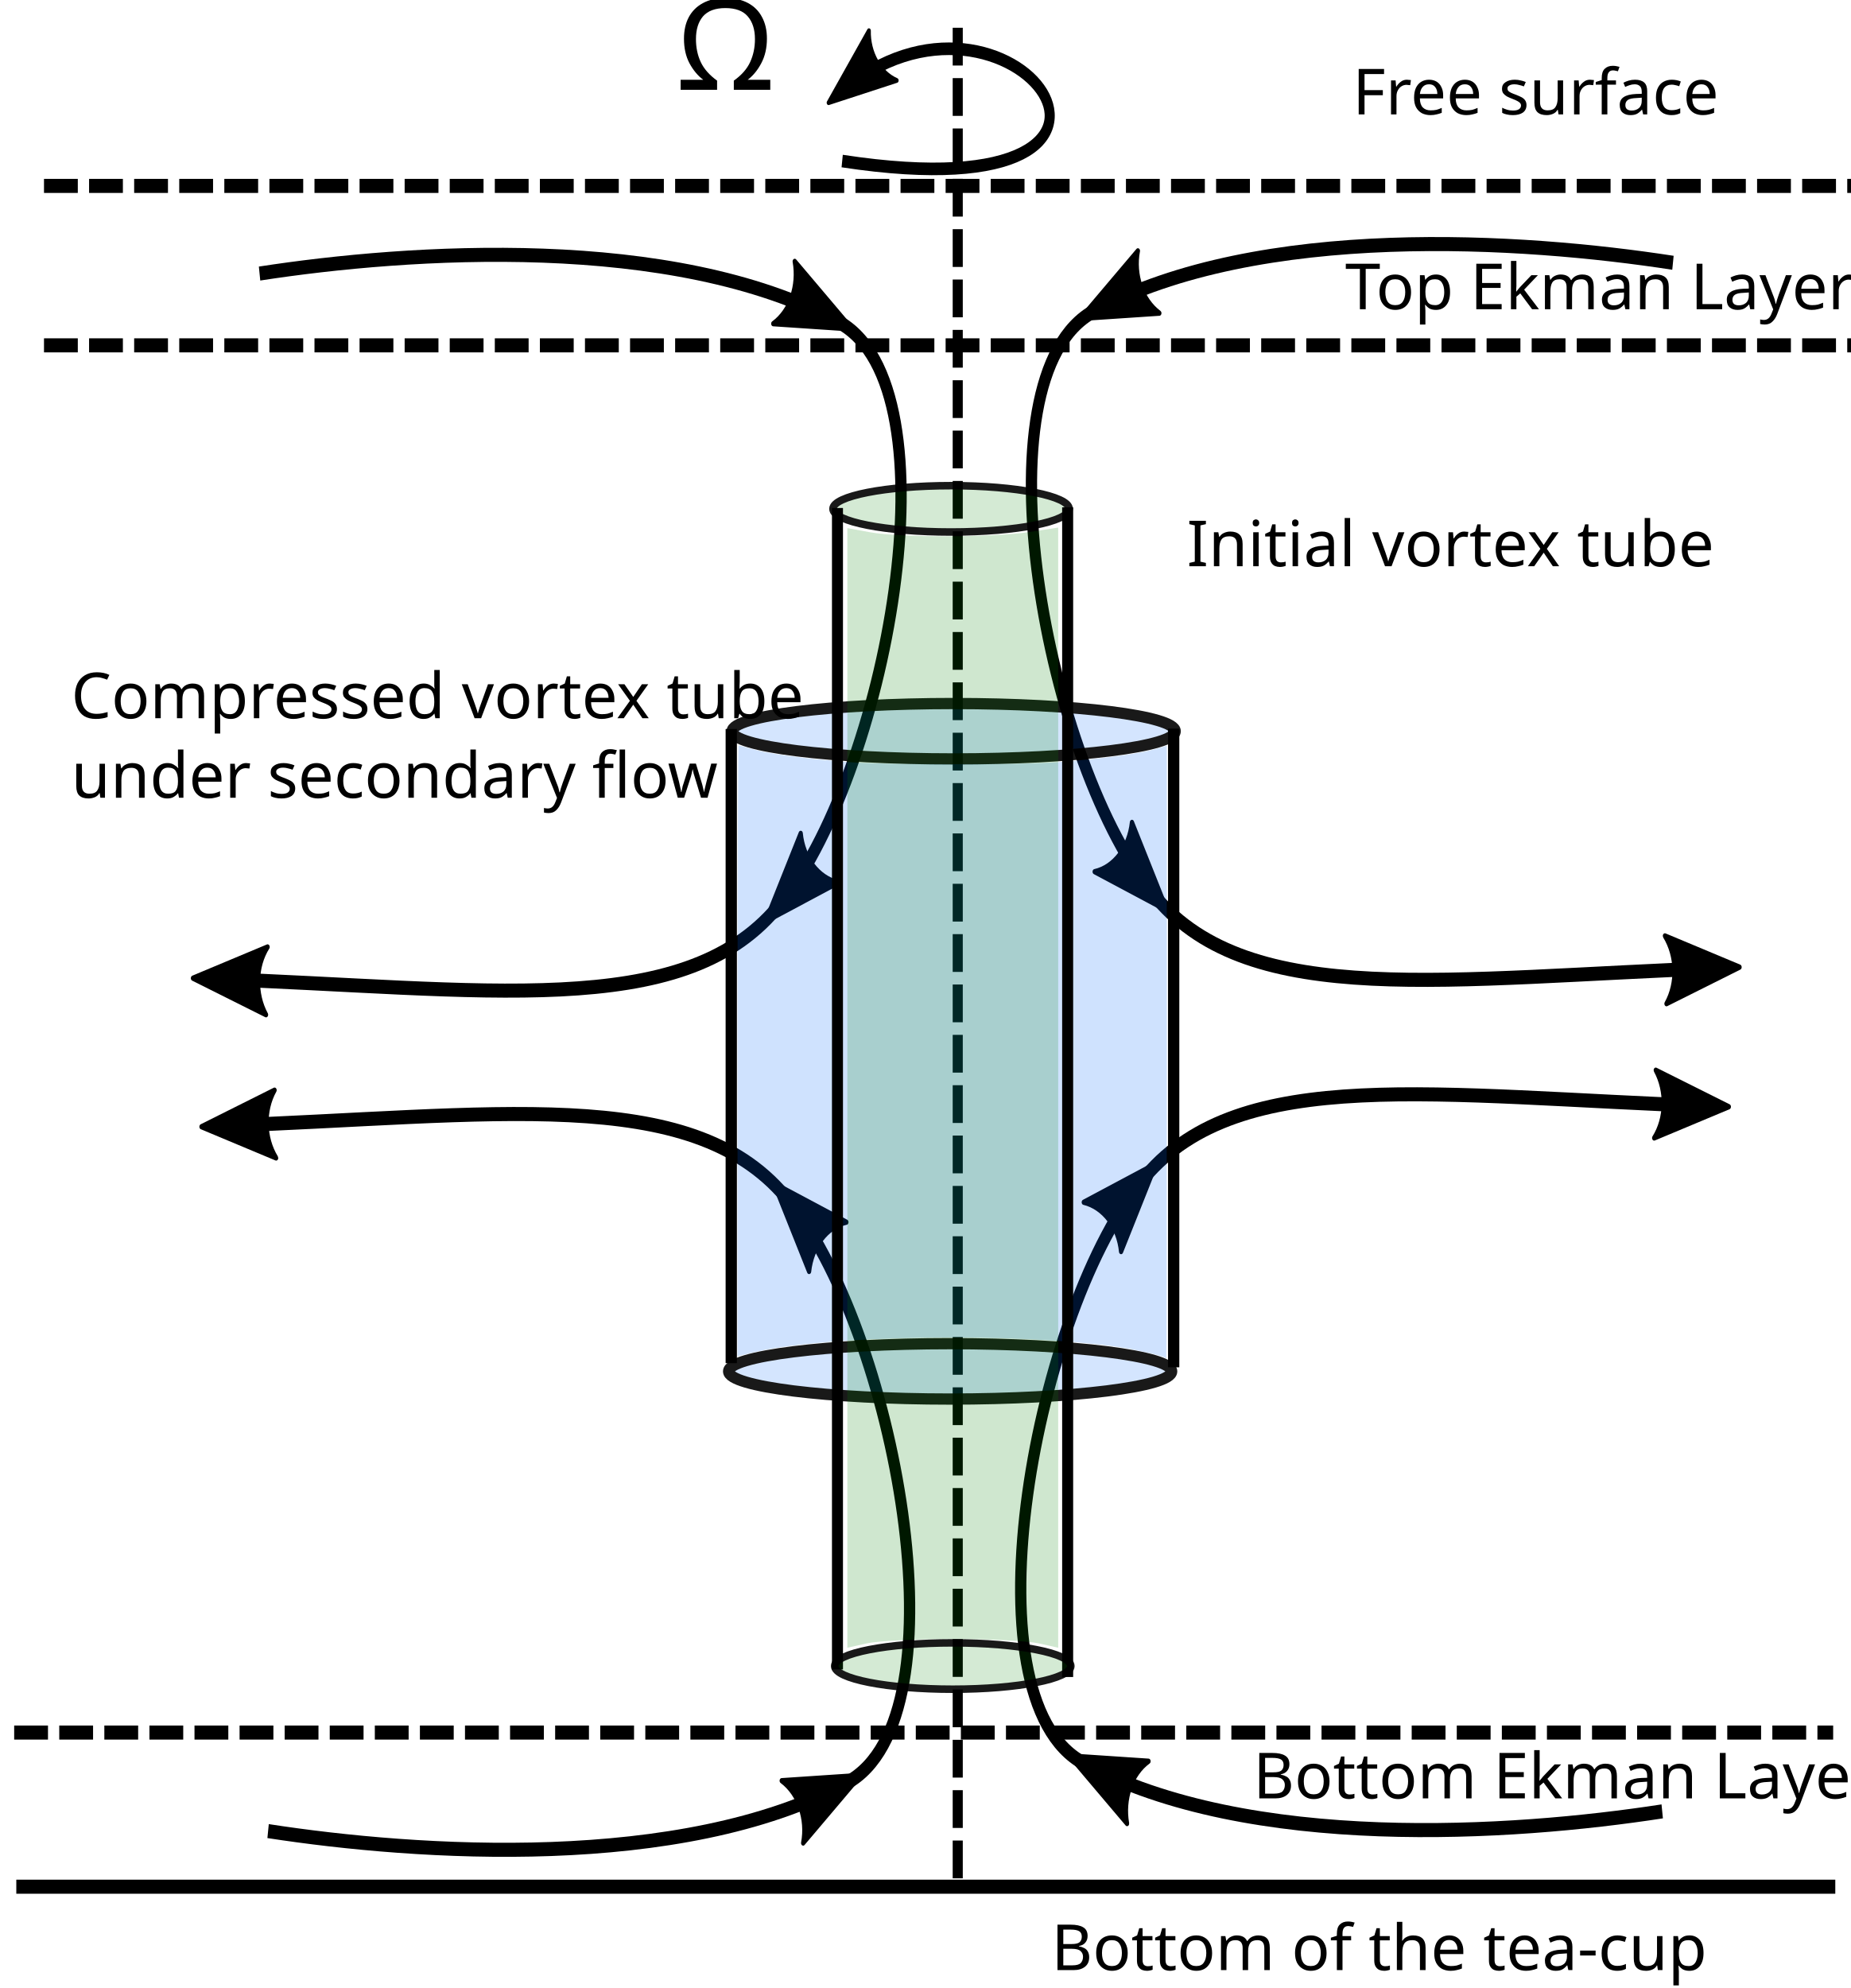
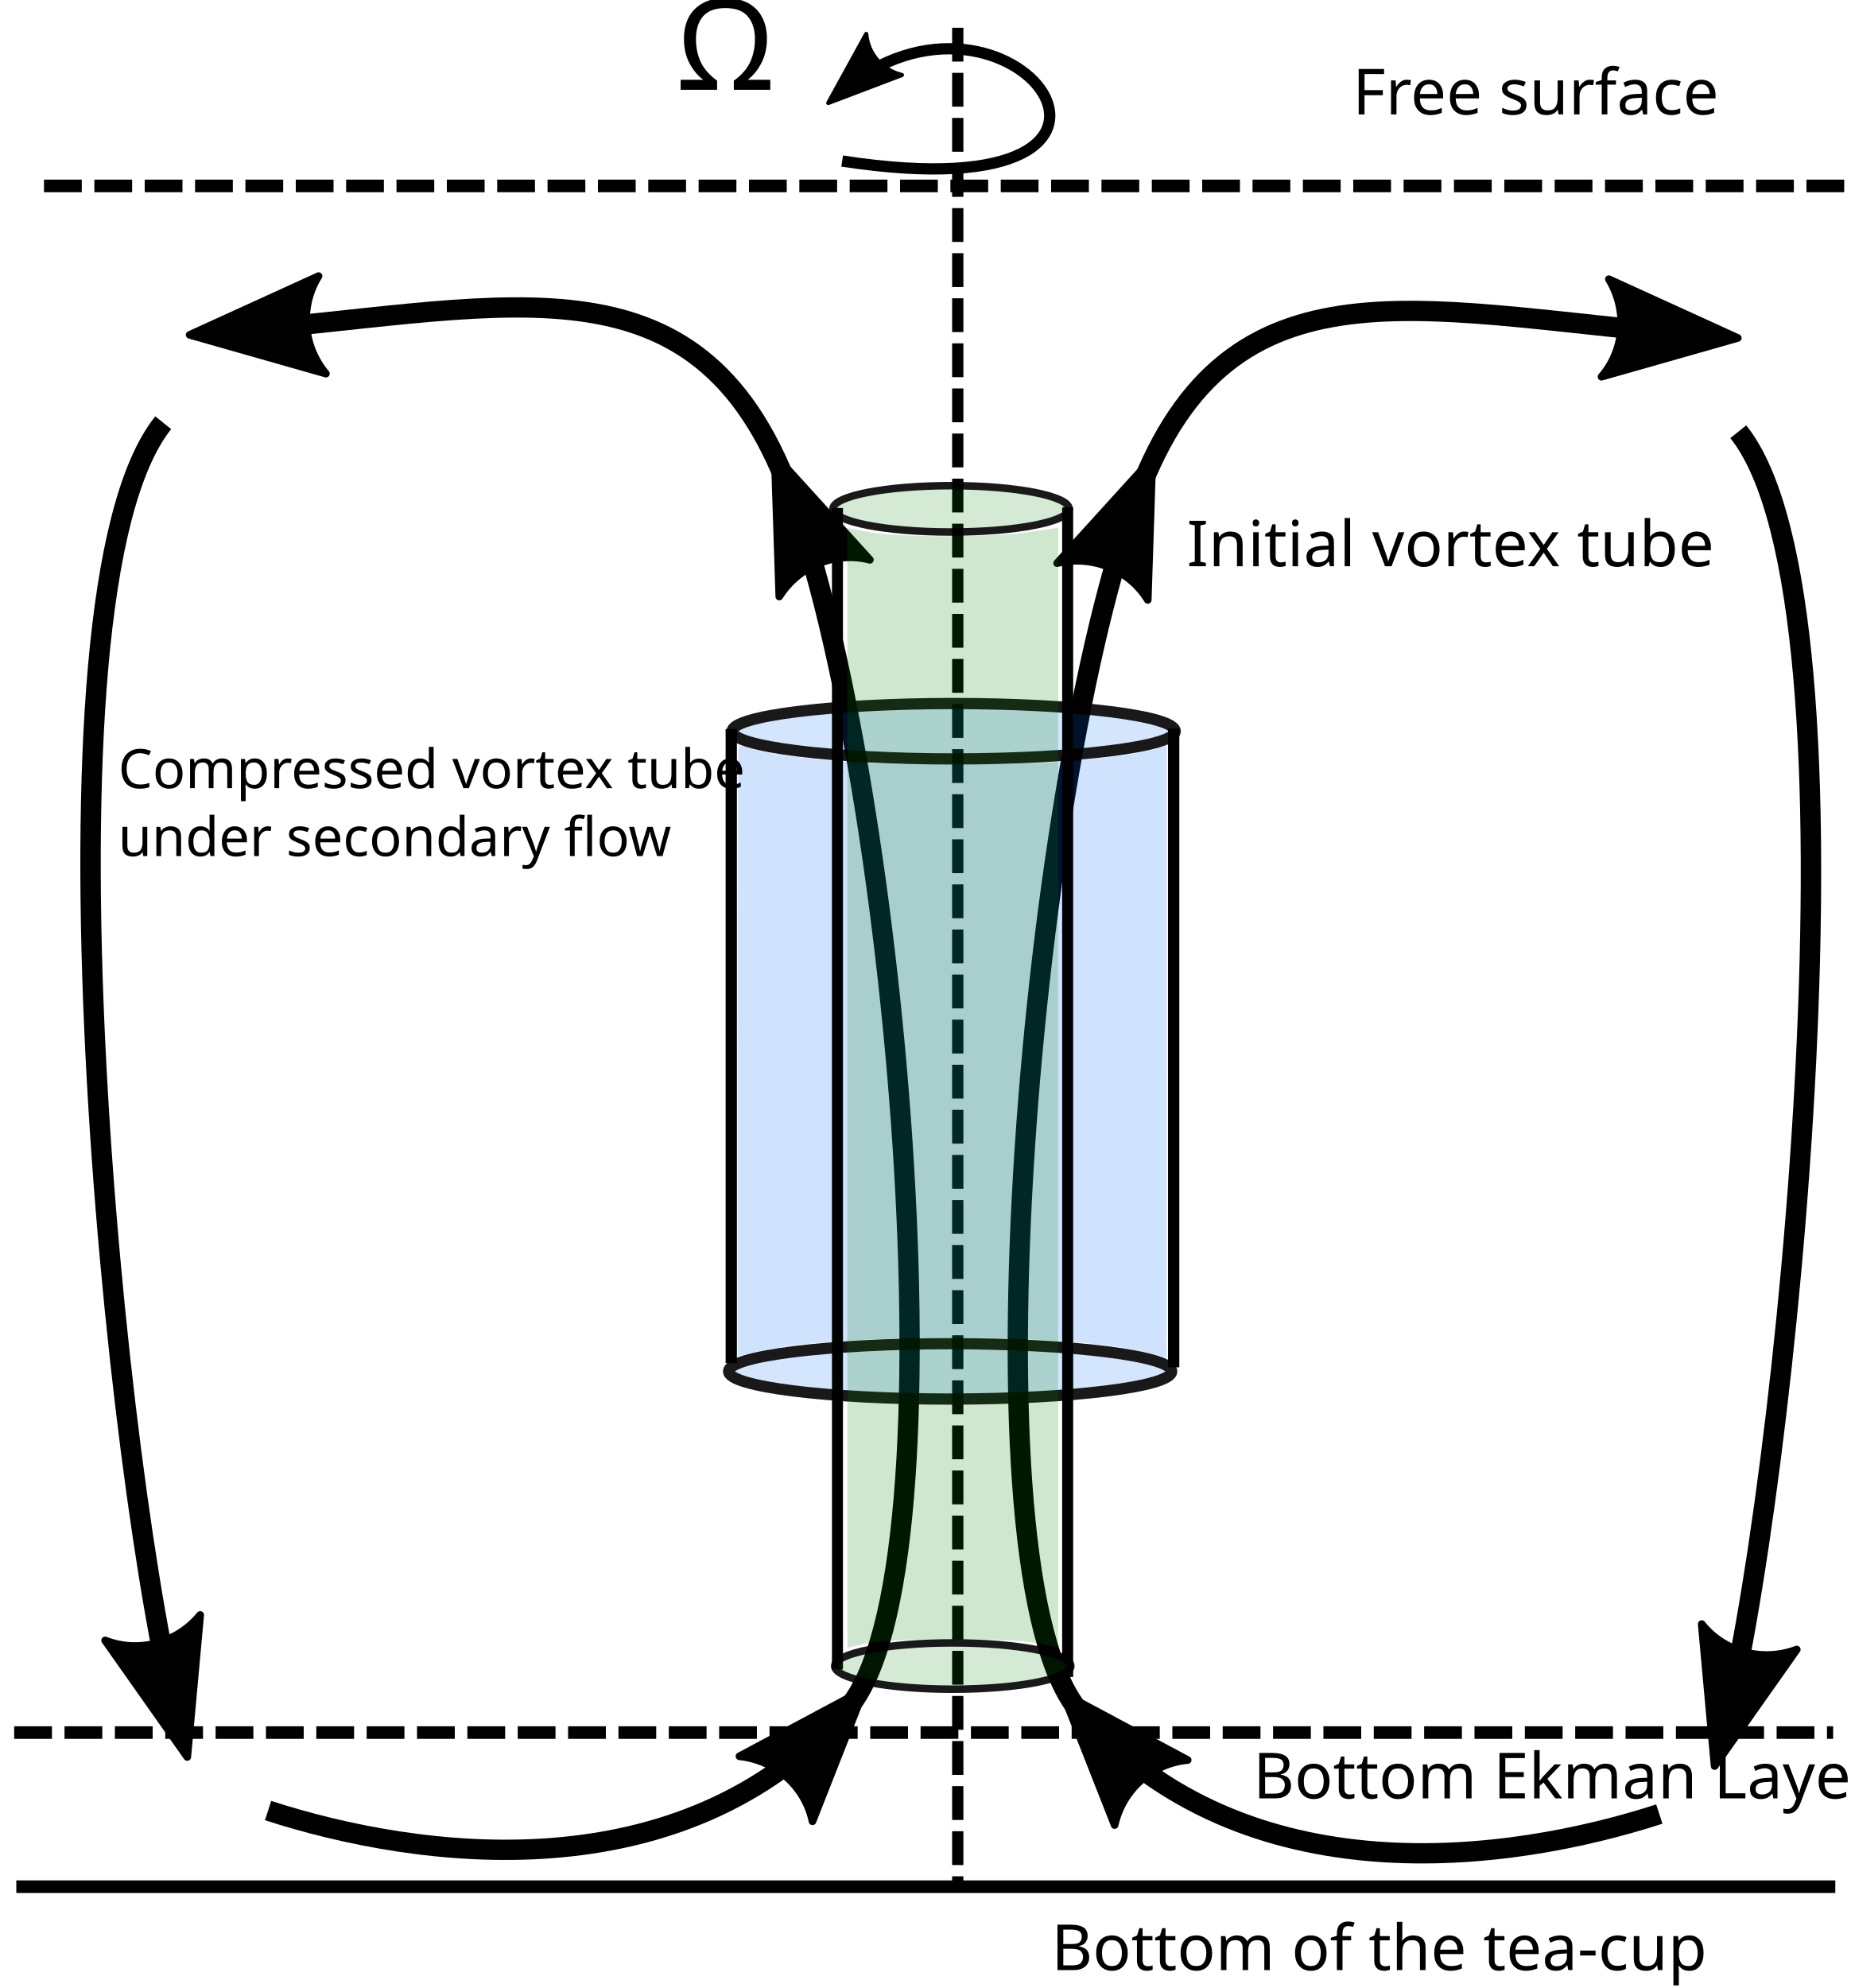
<svg xmlns="http://www.w3.org/2000/svg" width="164.21mm" height="176.371mm" viewBox="0 0 164.21 176.371" version="1.1" id="svg8">
  <defs id="defs2">
    <marker orient="auto" refY="0" refX="0" id="Arrow2Mend" style="overflow:visible">
      <path id="path4977" style="fill:#000000;fill-opacity:1;fill-rule:evenodd;stroke:#000000;stroke-width:0.625;stroke-linejoin:round;stroke-opacity:1" d="M 8.719,4.034 -2.207,0.016 8.719,-4.002 c -1.745,2.372 -1.735,5.617 -6e-7,8.035 z" transform="scale(-0.6)" />
    </marker>
    <marker style="overflow:visible" id="marker5250" refX="0" refY="0" orient="auto">
      <path transform="matrix(-0.4,0,0,-0.4,-4,0)" style="fill:#000000;fill-opacity:1;fill-rule:evenodd;stroke:#000000;stroke-width:1pt;stroke-opacity:1" d="M 0,0 5,-5 -12.5,0 5,5 Z" id="path5248" />
    </marker>
    <marker style="overflow:visible" id="marker5198" refX="0" refY="0" orient="auto">
      <path transform="scale(-0.6)" d="M 8.719,4.034 -2.207,0.016 8.719,-4.002 c -1.745,2.372 -1.735,5.617 -6e-7,8.035 z" style="fill:#000000;fill-opacity:1;fill-rule:evenodd;stroke:#000000;stroke-width:0.625;stroke-linejoin:round;stroke-opacity:1" id="path5196" />
    </marker>
    <marker style="overflow:visible" id="marker5152" refX="0" refY="0" orient="auto">
      <path transform="scale(-0.6)" d="M 8.719,4.034 -2.207,0.016 8.719,-4.002 c -1.745,2.372 -1.735,5.617 -6e-7,8.035 z" style="fill:#000000;fill-opacity:1;fill-rule:evenodd;stroke:#000000;stroke-width:0.625;stroke-linejoin:round;stroke-opacity:1" id="path5150" />
    </marker>
    <marker orient="auto" refY="0" refX="0" id="Arrow1Mend" style="overflow:visible">
      <path id="path4762" d="M 0,0 5,-5 -12.5,0 5,5 Z" style="fill:#000000;fill-opacity:1;fill-rule:evenodd;stroke:#000000;stroke-width:1pt;stroke-opacity:1" transform="matrix(-0.4,0,0,-0.4,-4,0)" />
    </marker>
    <marker orient="auto" refY="0" refX="0" id="Arrow2Mend-8" style="overflow:visible">
      <path id="path4977-6" style="fill:#000000;fill-opacity:1;fill-rule:evenodd;stroke:#000000;stroke-width:0.625;stroke-linejoin:round;stroke-opacity:1" d="M 8.719,4.034 -2.207,0.016 8.719,-4.002 c -1.745,2.372 -1.735,5.617 -6e-7,8.035 z" transform="scale(-0.6)" />
    </marker>
    <marker style="overflow:visible" id="marker5198-0" refX="0" refY="0" orient="auto">
      <path transform="scale(-0.6)" d="M 8.719,4.034 -2.207,0.016 8.719,-4.002 c -1.745,2.372 -1.735,5.617 -6e-7,8.035 z" style="fill:#000000;fill-opacity:1;fill-rule:evenodd;stroke:#000000;stroke-width:0.625;stroke-linejoin:round;stroke-opacity:1" id="path5196-3" />
    </marker>
    <marker orient="auto" refY="0" refX="0" id="Arrow2Mend-8-8" style="overflow:visible">
      <path id="path4977-6-7" style="fill:#000000;fill-opacity:1;fill-rule:evenodd;stroke:#000000;stroke-width:0.625;stroke-linejoin:round;stroke-opacity:1" d="M 8.719,4.034 -2.207,0.016 8.719,-4.002 c -1.745,2.372 -1.735,5.617 -6e-7,8.035 z" transform="scale(-0.6)" />
    </marker>
    <marker style="overflow:visible" id="marker5198-0-0" refX="0" refY="0" orient="auto">
      <path transform="scale(-0.6)" d="M 8.719,4.034 -2.207,0.016 8.719,-4.002 c -1.745,2.372 -1.735,5.617 -6e-7,8.035 z" style="fill:#000000;fill-opacity:1;fill-rule:evenodd;stroke:#000000;stroke-width:0.625;stroke-linejoin:round;stroke-opacity:1" id="path5196-3-5" />
    </marker>
    <marker orient="auto" refY="0" refX="0" id="Arrow2Mend-8-1" style="overflow:visible">
      <path id="path4977-6-0" style="fill:#000000;fill-opacity:1;fill-rule:evenodd;stroke:#000000;stroke-width:0.625;stroke-linejoin:round;stroke-opacity:1" d="M 8.719,4.034 -2.207,0.016 8.719,-4.002 c -1.745,2.372 -1.735,5.617 -6e-7,8.035 z" transform="scale(-0.6)" />
    </marker>
    <marker style="overflow:visible" id="marker5198-0-3" refX="0" refY="0" orient="auto">
      <path transform="scale(-0.6)" d="M 8.719,4.034 -2.207,0.016 8.719,-4.002 c -1.745,2.372 -1.735,5.617 -6e-7,8.035 z" style="fill:#000000;fill-opacity:1;fill-rule:evenodd;stroke:#000000;stroke-width:0.625;stroke-linejoin:round;stroke-opacity:1" id="path5196-3-0" />
    </marker>
    <marker orient="auto" refY="0" refX="0" id="Arrow2Mend-8-8-4" style="overflow:visible">
      <path id="path4977-6-7-5" style="fill:#000000;fill-opacity:1;fill-rule:evenodd;stroke:#000000;stroke-width:0.625;stroke-linejoin:round;stroke-opacity:1" d="M 8.719,4.034 -2.207,0.016 8.719,-4.002 c -1.745,2.372 -1.735,5.617 -6e-7,8.035 z" transform="scale(-0.6)" />
    </marker>
    <marker style="overflow:visible" id="marker5198-0-0-4" refX="0" refY="0" orient="auto">
      <path transform="scale(-0.6)" d="M 8.719,4.034 -2.207,0.016 8.719,-4.002 c -1.745,2.372 -1.735,5.617 -6e-7,8.035 z" style="fill:#000000;fill-opacity:1;fill-rule:evenodd;stroke:#000000;stroke-width:0.625;stroke-linejoin:round;stroke-opacity:1" id="path5196-3-5-2" />
    </marker>
    <marker orient="auto" refY="0" refX="0" id="Arrow2Mend-5" style="overflow:visible">
      <path id="path4780" style="fill:#000000;fill-opacity:1;fill-rule:evenodd;stroke:#000000;stroke-width:0.625;stroke-linejoin:round;stroke-opacity:1" d="M 8.719,4.034 -2.207,0.016 8.719,-4.002 c -1.745,2.372 -1.735,5.617 -6e-7,8.035 z" transform="scale(-0.6)" />
    </marker>
+     <marker orient="auto" refY="0" refX="0" id="Arrow2Mend-8-1-5" style="overflow:visible">
+       <path id="path4977-6-0-6" style="fill:#000000;fill-opacity:1;fill-rule:evenodd;stroke:#000000;stroke-width:0.625;stroke-linejoin:round;stroke-opacity:1" d="M 8.719,4.034 -2.207,0.016 8.719,-4.002 c -1.745,2.372 -1.735,5.617 -6e-7,8.035 z" transform="scale(-0.6)" />
+     </marker>
+     <marker style="overflow:visible" id="marker5198-0-3-5" refX="0" refY="0" orient="auto">
+       <path transform="scale(-0.6)" d="M 8.719,4.034 -2.207,0.016 8.719,-4.002 c -1.745,2.372 -1.735,5.617 -6e-7,8.035 z" style="fill:#000000;fill-opacity:1;fill-rule:evenodd;stroke:#000000;stroke-width:0.625;stroke-linejoin:round;stroke-opacity:1" id="path5196-3-0-9" />
+     </marker>
+     <marker orient="auto" refY="0" refX="0" id="Arrow2Mend-8-1-4" style="overflow:visible">
+       <path id="path4977-6-0-2" style="fill:#000000;fill-opacity:1;fill-rule:evenodd;stroke:#000000;stroke-width:0.625;stroke-linejoin:round;stroke-opacity:1" d="M 8.719,4.034 -2.207,0.016 8.719,-4.002 c -1.745,2.372 -1.735,5.617 -6e-7,8.035 z" transform="scale(-0.6)" />
+     </marker>
+     <marker style="overflow:visible" id="marker5198-0-3-2" refX="0" refY="0" orient="auto">
+       <path transform="scale(-0.6)" d="M 8.719,4.034 -2.207,0.016 8.719,-4.002 c -1.745,2.372 -1.735,5.617 -6e-7,8.035 z" style="fill:#000000;fill-opacity:1;fill-rule:evenodd;stroke:#000000;stroke-width:0.625;stroke-linejoin:round;stroke-opacity:1" id="path5196-3-0-4" />
+     </marker>
+     <marker orient="auto" refY="0" refX="0" id="Arrow2Mend-8-1-4-8" style="overflow:visible">
+       <path id="path4977-6-0-2-9" style="fill:#000000;fill-opacity:1;fill-rule:evenodd;stroke:#000000;stroke-width:0.625;stroke-linejoin:round;stroke-opacity:1" d="M 8.719,4.034 -2.207,0.016 8.719,-4.002 c -1.745,2.372 -1.735,5.617 -6e-7,8.035 z" transform="scale(-0.6)" />
+     </marker>
+     <marker style="overflow:visible" id="marker5198-0-3-2-5" refX="0" refY="0" orient="auto">
+       <path transform="scale(-0.6)" d="M 8.719,4.034 -2.207,0.016 8.719,-4.002 c -1.745,2.372 -1.735,5.617 -6e-7,8.035 z" style="fill:#000000;fill-opacity:1;fill-rule:evenodd;stroke:#000000;stroke-width:0.625;stroke-linejoin:round;stroke-opacity:1" id="path5196-3-0-4-0" />
+     </marker>
+     <marker orient="auto" refY="0" refX="0" id="Arrow2Mend-8-1-4-0" style="overflow:visible">
+       <path id="path4977-6-0-2-8" style="fill:#000000;fill-opacity:1;fill-rule:evenodd;stroke:#000000;stroke-width:0.625;stroke-linejoin:round;stroke-opacity:1" d="M 8.719,4.034 -2.207,0.016 8.719,-4.002 c -1.745,2.372 -1.735,5.617 -6e-7,8.035 z" transform="scale(-0.6)" />
+     </marker>
+     <marker style="overflow:visible" id="marker5198-0-3-2-3" refX="0" refY="0" orient="auto">
+       <path transform="scale(-0.6)" d="M 8.719,4.034 -2.207,0.016 8.719,-4.002 c -1.745,2.372 -1.735,5.617 -6e-7,8.035 z" style="fill:#000000;fill-opacity:1;fill-rule:evenodd;stroke:#000000;stroke-width:0.625;stroke-linejoin:round;stroke-opacity:1" id="path5196-3-0-4-7" />
+     </marker>
  </defs>
  <g id="layer1" transform="translate(-32.70515,-8.512417)" style="display:inline">
-     <g id="g9396" transform="matrix(1,0,0,1.247521,-0.3779762,-6.308568)">
-       <path id="path4880" d="M 118.062,13.854 V 145.865" style="fill:none;stroke:#000000;stroke-width:0.895;stroke-linecap:butt;stroke-linejoin:miter;stroke-miterlimit:4;stroke-dasharray:2.686, 0.895;stroke-dashoffset:0;stroke-opacity:1" />
-       <path id="path4882" d="m 180.569,140.697 c -13.295,1.647 -36.643,2.889 -51.334,-3.424 -10.801,-4.642 -4.269,-32.526 5.475,-41.725 8.472,-7.998 25.748,-5.702 50.445,-4.99" style="fill:none;stroke:#000000;stroke-width:1;stroke-linecap:butt;stroke-linejoin:miter;stroke-miterlimit:4;stroke-dasharray:none;stroke-opacity:1;marker-mid:url(#Arrow2Mend-8);marker-end:url(#marker5198-0)" />
-       <path id="path6397" d="M 34.53,146.054 H 195.926" style="fill:none;stroke:#000000;stroke-width:1;stroke-linecap:butt;stroke-linejoin:miter;stroke-miterlimit:4;stroke-dasharray:none;stroke-opacity:1" />
-       <path id="path6397-3" d="M 34.341,135.092 H 195.737" style="fill:none;stroke:#000000;stroke-width:1;stroke-linecap:butt;stroke-linejoin:miter;stroke-miterlimit:4;stroke-dasharray:3, 1;stroke-dashoffset:0;stroke-opacity:1" />
-       <path id="path6397-6" d="M 36.987,36.44 H 198.382" style="fill:none;stroke:#000000;stroke-width:1;stroke-linecap:butt;stroke-linejoin:miter;stroke-miterlimit:4;stroke-dasharray:3, 1;stroke-dashoffset:0;stroke-opacity:1" />
-       <path id="path6397-1" d="M 36.987,25.101 H 198.382" style="fill:none;stroke:#000000;stroke-width:1;stroke-linecap:butt;stroke-linejoin:miter;stroke-miterlimit:4;stroke-dasharray:3, 1;stroke-dashoffset:0;stroke-opacity:1" />
-       <path id="path4882-1" d="m 181.522,30.568 c -13.295,-1.647 -36.643,-2.889 -51.334,3.424 -10.801,4.642 -4.269,32.526 5.475,41.725 8.472,7.998 25.748,5.702 50.445,4.99" style="fill:none;stroke:#000000;stroke-width:1;stroke-linecap:butt;stroke-linejoin:miter;stroke-miterlimit:4;stroke-dasharray:none;stroke-opacity:1;marker-mid:url(#Arrow2Mend-8-8);marker-end:url(#marker5198-0-0)" />
-       <path id="path4882-0" d="m 56.871,142.099 c 13.295,1.647 36.643,2.889 51.334,-3.424 10.801,-4.642 4.269,-32.526 -5.475,-41.725 -8.472,-7.998 -25.748,-5.702 -50.445,-4.99" style="fill:none;stroke:#000000;stroke-width:1;stroke-linecap:butt;stroke-linejoin:miter;stroke-miterlimit:4;stroke-dasharray:none;stroke-opacity:1;marker-mid:url(#Arrow2Mend-8-1);marker-end:url(#marker5198-0-3)" />
-       <path id="path4882-1-4" d="m 56.114,31.334 c 13.295,-1.647 36.643,-2.889 51.334,3.424 10.801,4.642 4.269,32.526 -5.475,41.725 -8.472,7.998 -25.748,5.702 -50.445,4.99" style="fill:none;stroke:#000000;stroke-width:1;stroke-linecap:butt;stroke-linejoin:miter;stroke-miterlimit:4;stroke-dasharray:none;stroke-opacity:1;marker-mid:url(#Arrow2Mend-8-8-4);marker-end:url(#marker5198-0-0-4)" />
-       <path style="fill:none;stroke:#000000;stroke-width:0.895;stroke-linecap:butt;stroke-linejoin:miter;stroke-miterlimit:4;stroke-dasharray:none;stroke-opacity:1;marker-end:url(#Arrow2Mend-5)" d="m 107.809,23.333 c 32.758,4.021 14.804,-15.31 -0.24,-4.832" id="path4751" />
-     </g>
+     <path style="fill:none;stroke:#000000;stroke-width:1;stroke-linecap:butt;stroke-linejoin:miter;stroke-miterlimit:4;stroke-dasharray:3, 1;stroke-dashoffset:0;stroke-opacity:1" d="M 117.685,10.975 V 175.66" id="path4880" />
+     <path style="fill:none;stroke:#000000;stroke-width:1.117;stroke-linecap:butt;stroke-linejoin:miter;stroke-miterlimit:4;stroke-dasharray:none;stroke-opacity:1" d="M 34.152,175.896 H 195.548" id="path6397" />
+     <path style="fill:none;stroke:#000000;stroke-width:1.117;stroke-linecap:butt;stroke-linejoin:miter;stroke-miterlimit:4;stroke-dasharray:3.351, 1.117;stroke-dashoffset:0;stroke-opacity:1" d="M 33.963,162.222 H 195.359" id="path6397-3" />
+     <path style="fill:none;stroke:#000000;stroke-width:1.117;stroke-linecap:butt;stroke-linejoin:miter;stroke-miterlimit:4;stroke-dasharray:3.351, 1.117;stroke-dashoffset:0;stroke-opacity:1" d="M 36.609,25.006 H 198.004" id="path6397-1" />
+     <path style="fill:none;stroke:#000000;stroke-width:1.8;stroke-linecap:butt;stroke-linejoin:miter;stroke-miterlimit:4;stroke-dasharray:none;stroke-opacity:1;marker-mid:url(#Arrow2Mend-8-1);marker-end:url(#marker5198-0-3)" d="m 56.493,169.142 c 13.295,4.306 36.643,7.555 51.334,-8.955 10.801,-12.138 4.269,-85.057 -5.475,-109.113 C 93.88,30.16 76.604,36.162 51.907,38.025" id="path4882-0" />
+     <path id="path4751" d="m 107.431,22.8 c 32.758,5.016 14.804,-19.1 -0.24,-6.029" style="fill:none;stroke:#000000;stroke-width:1;stroke-linecap:butt;stroke-linejoin:miter;stroke-miterlimit:4;stroke-dasharray:none;stroke-opacity:1;marker-end:url(#Arrow2Mend-5)" />
+     <path style="display:inline;fill:none;stroke:#000000;stroke-width:1.8;stroke-linecap:butt;stroke-linejoin:miter;stroke-miterlimit:4;stroke-dasharray:none;stroke-opacity:1;marker-mid:url(#Arrow2Mend-8-1-5);marker-end:url(#marker5198-0-3-5)" d="m 179.933,169.452 c -13.295,4.306 -36.643,7.555 -51.334,-8.955 -10.801,-12.138 -4.269,-85.057 5.475,-109.113 8.472,-20.914 25.748,-14.912 50.445,-13.049" id="path4882-0-9" />
+     <path style="display:inline;fill:none;stroke:#000000;stroke-width:1.811;stroke-linecap:butt;stroke-linejoin:miter;stroke-miterlimit:4;stroke-dasharray:none;stroke-opacity:1;marker-mid:url(#Arrow2Mend-8-1-4);marker-end:url(#marker5198-0-3-2)" d="M 47.189,46.016 C 34.824,61.43 43.043,141.012 48.684,162.074" id="path4882-0-5" />
+     <path style="display:inline;fill:none;stroke:#000000;stroke-width:1.811;stroke-linecap:butt;stroke-linejoin:miter;stroke-miterlimit:4;stroke-dasharray:none;stroke-opacity:1;marker-mid:url(#Arrow2Mend-8-1-4-0);marker-end:url(#marker5198-0-3-2-3)" d="m 186.94,46.815 c 12.365,15.414 4.146,94.996 -1.495,116.058" id="path4882-0-5-8" />
  </g>
  <g id="layer2" style="display:inline" transform="translate(-14.42836,-6.33385)">
    <g id="g9432" transform="translate(119.701,21.34708)">
      <ellipse ry="2.457" rx="19.655" cy="49.859" cx="-20.655" id="path9398" style="opacity:0.901;fill:#0067fa;fill-opacity:0.189;stroke:#000000;stroke-width:1;stroke-miterlimit:4;stroke-dasharray:none;stroke-dashoffset:0;stroke-opacity:1" />
      <ellipse ry="2.457" rx="19.655" cy="106.651" cx="-20.968" id="path9398-9" style="opacity:0.901;fill:#0067fa;fill-opacity:0.189;stroke:#000000;stroke-width:1;stroke-miterlimit:4;stroke-dasharray:none;stroke-dashoffset:0;stroke-opacity:1" />
      <path id="path9415" d="m -40.389,49.663 v 56.26" style="fill:none;stroke:#000000;stroke-width:1;stroke-linecap:butt;stroke-linejoin:miter;stroke-miterlimit:4;stroke-dasharray:none;stroke-opacity:1" />
      <path id="path9417" d="M -1.134,49.629 V 106.291" style="fill:none;stroke:#000000;stroke-width:1;stroke-linecap:butt;stroke-linejoin:miter;stroke-miterlimit:4;stroke-dasharray:none;stroke-opacity:1" />
      <path transform="matrix(0.2645833,0,0,0.2645833,18.27679,2.178567)" id="path9425" d="m -76.253,390.284 c -0.558,-0.558 -10.199,-2.806 -15.082,-3.516 -35.02,-5.092 -100.006,-4.077 -123.851,1.934 l -4.439,1.119 V 287.388 c 0,-56.338 0.146,-102.433 0.324,-102.433 0.178,0 1.826,0.442 3.662,0.983 6.181,1.821 17.65,3.401 33.895,4.669 11.257,0.879 57.938,0.879 69.195,0 16.099,-1.257 27.756,-2.854 33.714,-4.619 l 3.157,-0.935 v 102.734 c 0,56.504 -0.076,102.734 -0.168,102.734 -0.093,0 -0.276,-0.107 -0.407,-0.238 z" style="opacity:1;fill:#0067fa;fill-opacity:0.189;stroke:#000000;stroke-width:0;stroke-miterlimit:4;stroke-dasharray:none;stroke-dashoffset:0;stroke-opacity:1" />
    </g>
  </g>
  <g id="layer3" style="display:inline" transform="translate(-14.42836,-6.33385)">
    <ellipse style="opacity:0.901;fill:#008000;fill-opacity:0.189;stroke:#000000;stroke-width:0.668;stroke-miterlimit:4;stroke-dasharray:none;stroke-dashoffset:0;stroke-opacity:1" id="path9398-98" cx="98.814" cy="51.477" rx="10.479" ry="2.056" />
    <path style="fill:none;stroke:#000000;stroke-width:0.976;stroke-linecap:butt;stroke-linejoin:miter;stroke-miterlimit:4;stroke-dasharray:none;stroke-opacity:1" d="M 88.736,51.401 V 154.441" id="path9415-6" />
    <path style="fill:none;stroke:#000000;stroke-width:0.976;stroke-linecap:butt;stroke-linejoin:miter;stroke-miterlimit:4;stroke-dasharray:none;stroke-opacity:1" d="M 109.16,51.34 V 155.114" id="path9417-3" />
    <ellipse style="opacity:0.901;fill:#008000;fill-opacity:0.189;stroke:#000000;stroke-width:0.668;stroke-miterlimit:4;stroke-dasharray:none;stroke-dashoffset:0;stroke-opacity:1" id="path9398-98-3" cx="98.965" cy="154.141" rx="10.479" ry="2.056" />
    <path style="opacity:1;fill:#008000;fill-opacity:0.189;stroke:#000000;stroke-width:0;stroke-miterlimit:4;stroke-dasharray:none;stroke-dashoffset:0;stroke-opacity:1" d="M 89.612,102.852 V 53.186 l 2.005,0.367 c 2.639,0.484 10.96,0.47 14.165,-0.023 l 2.539,-0.391 v 49.689 49.689 l -1.737,-0.388 c -0.955,-0.213 -4.383,-0.388 -7.617,-0.388 -3.234,0 -6.662,0.174 -7.617,0.388 l -1.737,0.388 z" id="path9536" />
  </g>
  <g id="layer5" style="display:inline" transform="translate(-14.42836,-6.33385)">
    <text xml:space="preserve" style="font-style:normal;font-variant:normal;font-weight:normal;font-stretch:normal;font-size:11.236px;line-height:1.25;font-family:'TeX Gyre Pagella Math';-inkscape-font-specification:'TeX Gyre Pagella Math';letter-spacing:0px;word-spacing:0px;fill:#000000;fill-opacity:1;stroke:none;stroke-width:0.527" x="74.398" y="14.3" id="text5063">
      <tspan id="tspan5061" x="74.398" y="14.3" style="stroke-width:0.527">Ω</tspan>
    </text>
    <text xml:space="preserve" style="font-style:normal;font-variant:normal;font-weight:normal;font-stretch:normal;font-size:5.644px;line-height:1.25;font-family:'TeX Gyre Pagella Math';-inkscape-font-specification:'TeX Gyre Pagella Math';letter-spacing:0px;word-spacing:0px;fill:#000000;fill-opacity:1;stroke:none;stroke-width:0.265" x="119.737" y="56.571" id="text10116">
      <tspan id="tspan10114" x="119.737" y="56.571" style="stroke-width:0.265">Initial vortex tube</tspan>
    </text>
-     <text xml:space="preserve" style="font-style:normal;font-variant:normal;font-weight:normal;font-stretch:normal;font-size:5.644px;line-height:1.25;font-family:'TeX Gyre Pagella Math';-inkscape-font-specification:'TeX Gyre Pagella Math';letter-spacing:0px;word-spacing:0px;display:inline;fill:#000000;fill-opacity:1;stroke:none;stroke-width:0.265" x="20.741" y="70.057" id="text10116-6">
-       <tspan id="tspan10114-1" x="20.741" y="70.057" style="stroke-width:0.265">Compressed vortex tube</tspan>
-       <tspan x="20.741" y="77.112" style="stroke-width:0.265" id="tspan10136">under secondary flow</tspan>
+     <text xml:space="preserve" style="font-style:normal;font-variant:normal;font-weight:normal;font-stretch:normal;font-size:4.822px;line-height:1.25;font-family:'TeX Gyre Pagella Math';-inkscape-font-specification:'TeX Gyre Pagella Math';letter-spacing:0px;word-spacing:0px;display:inline;fill:#000000;fill-opacity:1;stroke:none;stroke-width:0.226" x="24.886" y="76.344" id="text10116-6" transform="scale(1.001113,0.9988878)">
+       <tspan id="tspan10114-1" x="24.886" y="76.344" style="stroke-width:0.226">Compressed vortex tube</tspan>
+       <tspan x="24.886" y="82.371" style="stroke-width:0.226" id="tspan10136">under secondary flow</tspan>
    </text>
    <text xml:space="preserve" style="font-style:normal;font-variant:normal;font-weight:normal;font-stretch:normal;font-size:5.644px;line-height:1.25;font-family:'TeX Gyre Pagella Math';-inkscape-font-specification:'TeX Gyre Pagella Math';letter-spacing:0px;word-spacing:0px;fill:#000000;fill-opacity:1;stroke:none;stroke-width:0.265" x="134.437" y="16.481" id="text10140">
      <tspan id="tspan10138" x="134.437" y="16.481" style="stroke-width:0.265">Free surface</tspan>
    </text>
    <text xml:space="preserve" style="font-style:normal;font-variant:normal;font-weight:normal;font-stretch:normal;font-size:5.644px;line-height:1.25;font-family:'TeX Gyre Pagella Math';-inkscape-font-specification:'TeX Gyre Pagella Math';letter-spacing:0px;word-spacing:0px;fill:#000000;fill-opacity:1;stroke:none;stroke-width:0.265" x="107.71" y="181.119" id="text10144">
      <tspan id="tspan10142" x="107.71" y="181.119" style="stroke-width:0.265">Bottom of the tea-cup</tspan>
    </text>
    <text xml:space="preserve" style="font-style:normal;font-variant:normal;font-weight:normal;font-stretch:normal;font-size:5.644px;line-height:1.25;font-family:'TeX Gyre Pagella Math';-inkscape-font-specification:'TeX Gyre Pagella Math';letter-spacing:0px;word-spacing:0px;fill:#000000;fill-opacity:1;stroke:none;stroke-width:0.265" x="125.617" y="165.885" id="text10148">
      <tspan id="tspan10146" x="125.617" y="165.885" style="stroke-width:0.265">Bottom Ekman Layer</tspan>
    </text>
-     <text xml:space="preserve" style="font-style:normal;font-variant:normal;font-weight:normal;font-stretch:normal;font-size:5.644px;line-height:1.25;font-family:'TeX Gyre Pagella Math';-inkscape-font-specification:'TeX Gyre Pagella Math';letter-spacing:0px;word-spacing:0px;display:inline;fill:#000000;fill-opacity:1;stroke:none;stroke-width:0.265" x="133.778" y="33.767" id="text10148-7">
-       <tspan id="tspan10146-2" x="133.778" y="33.767" style="stroke-width:0.265">Top Ekman Layer</tspan>
-     </text>
  </g>
</svg>
